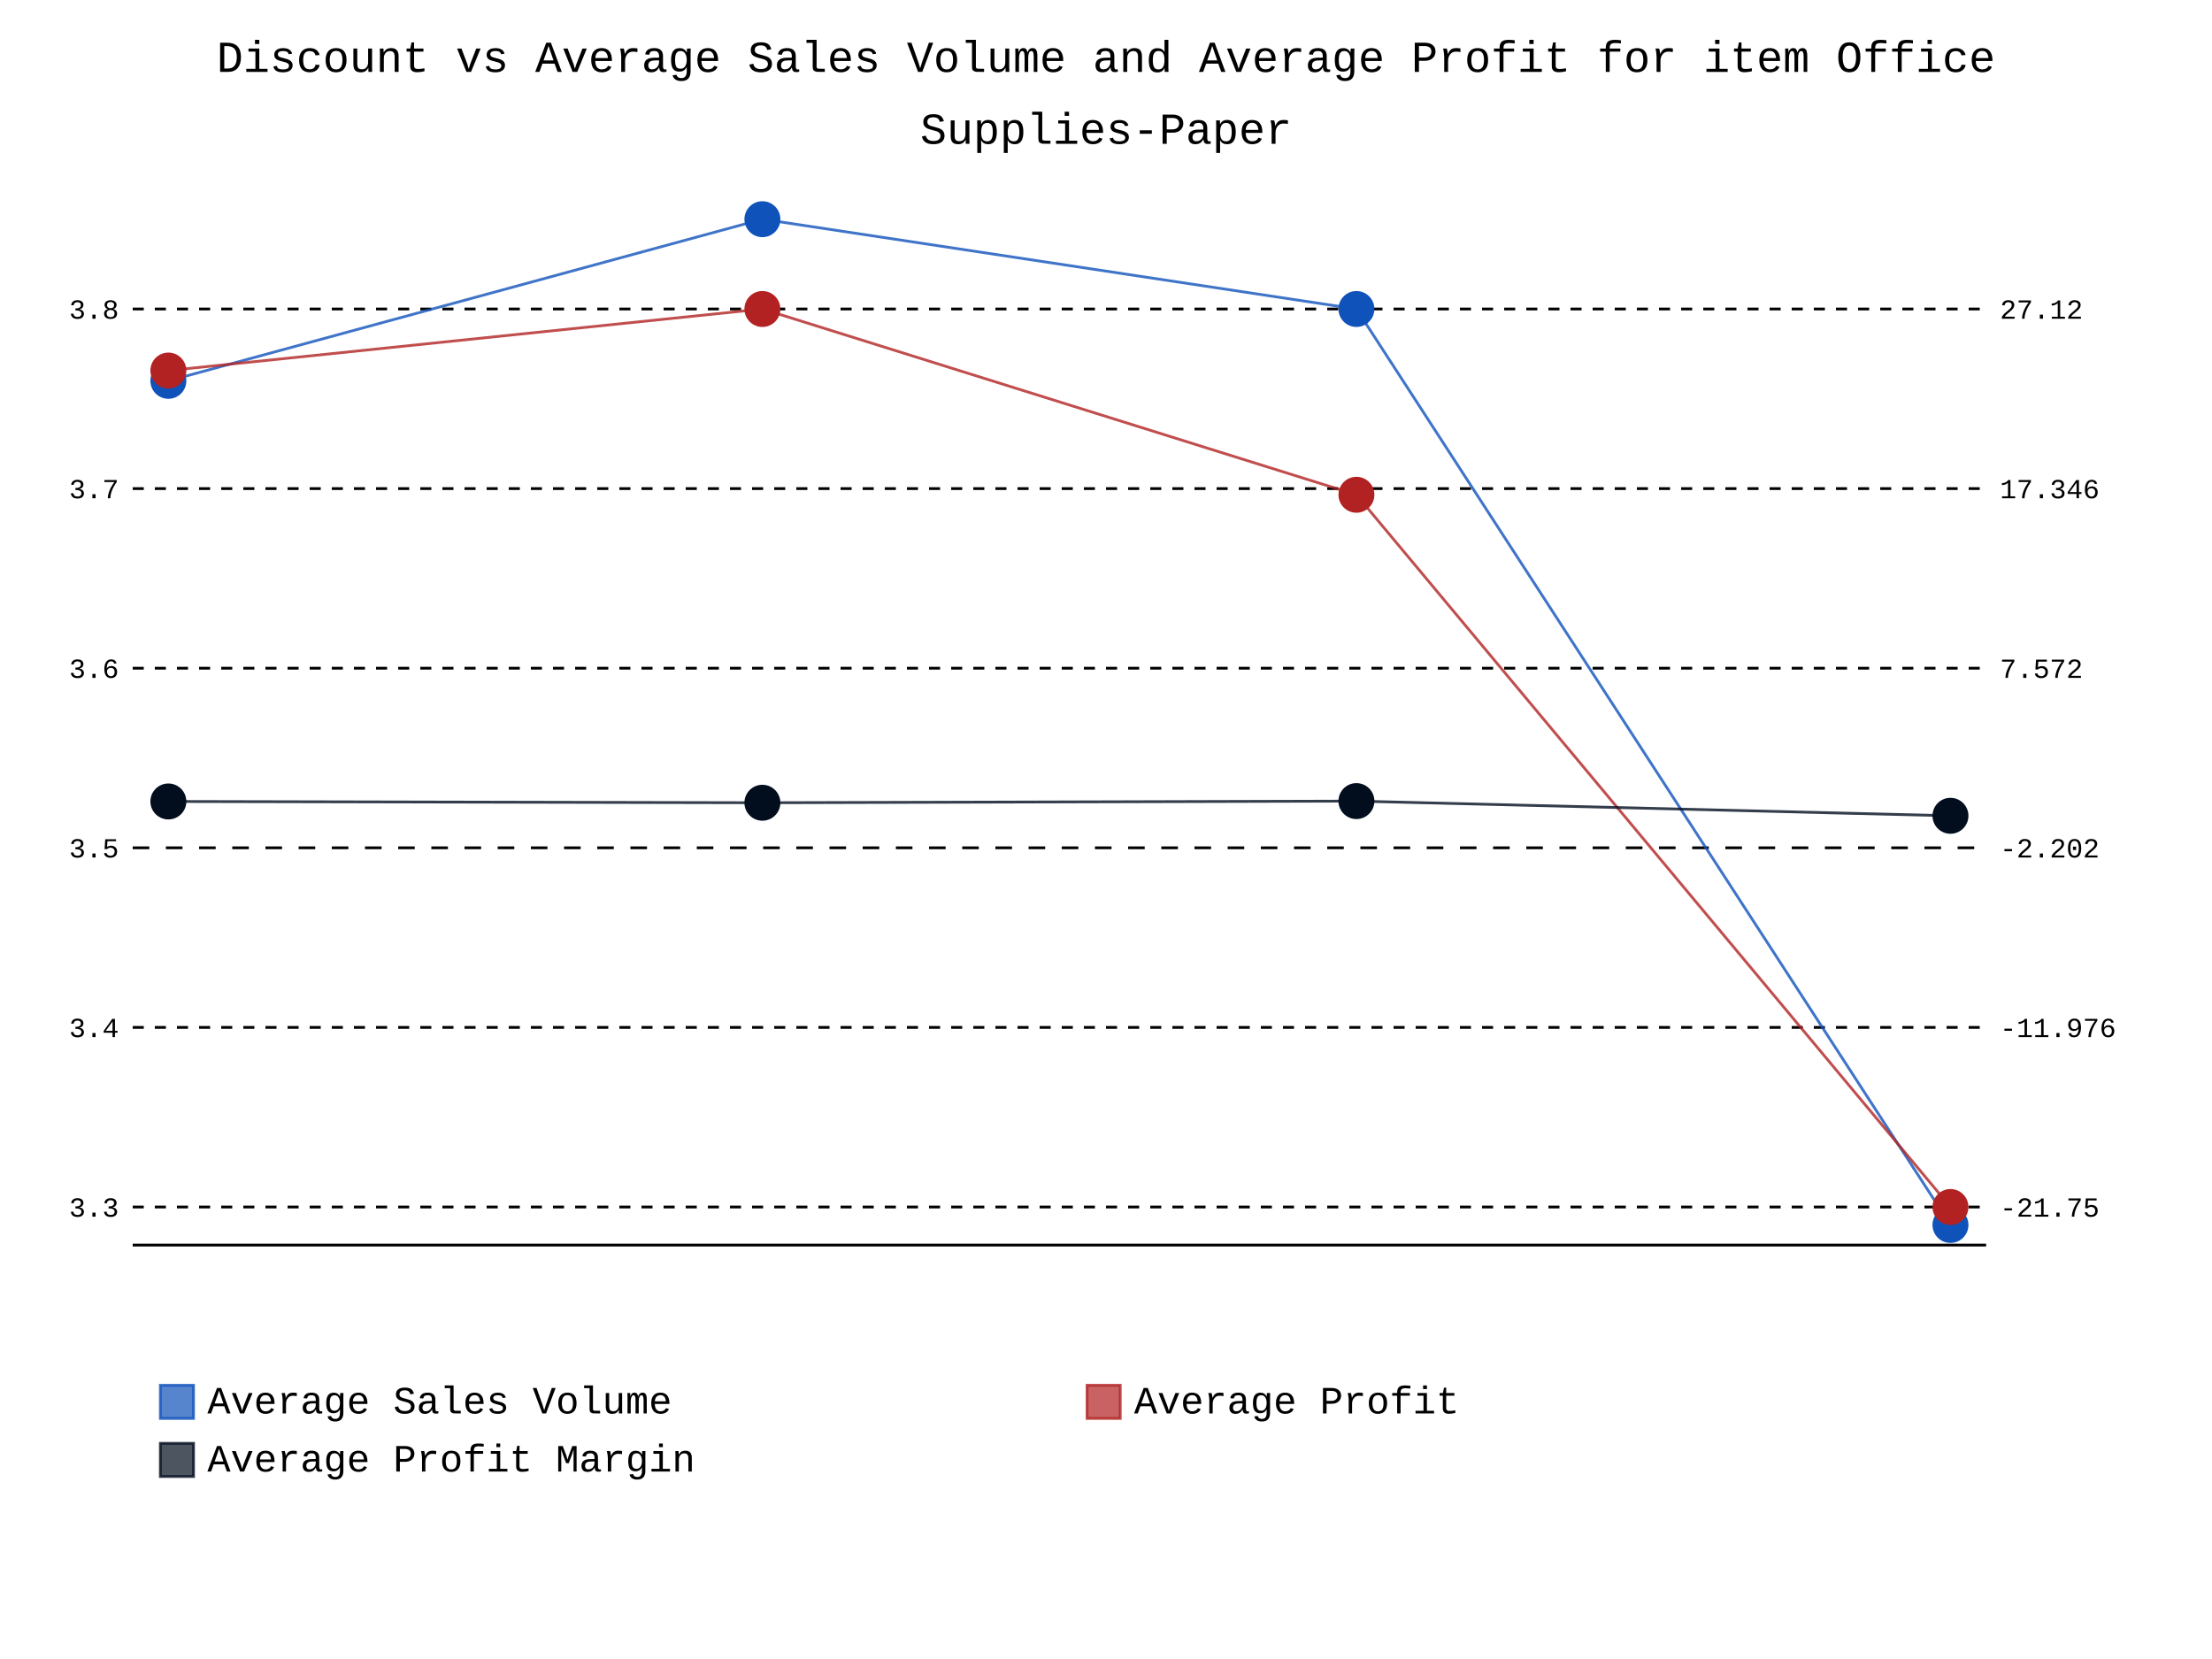
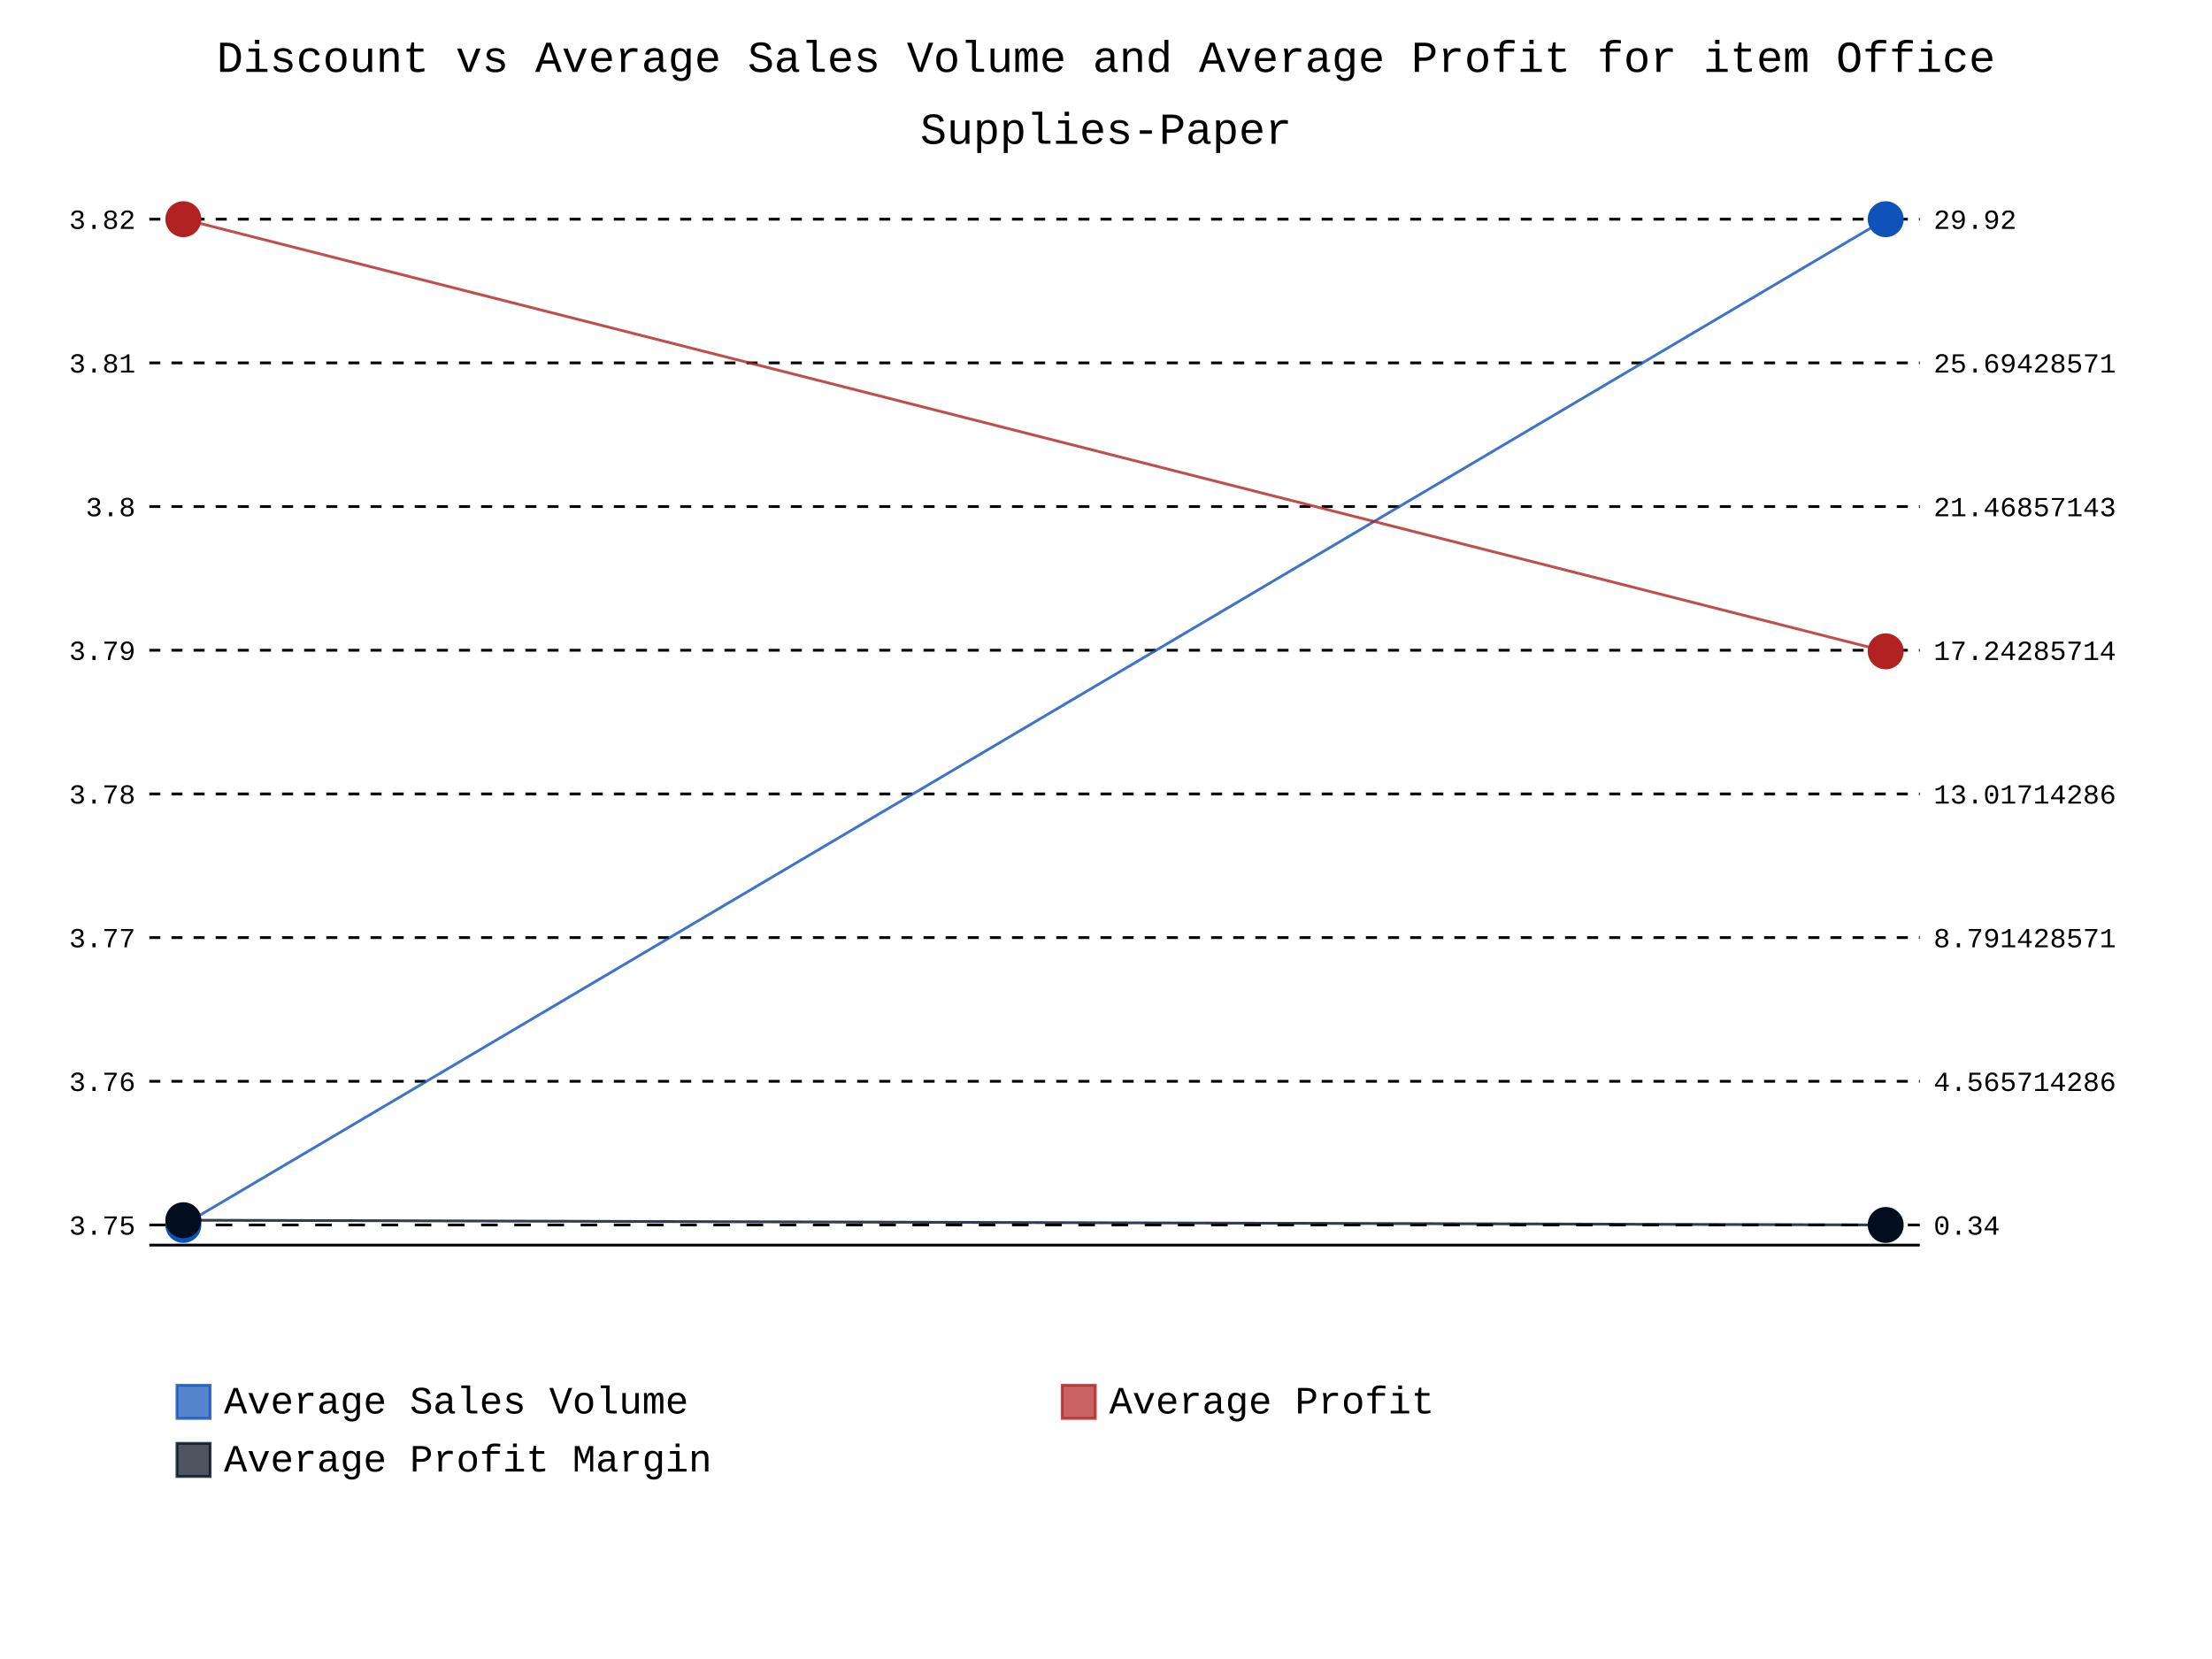
- <svg xmlns="http://www.w3.org/2000/svg" id="chart-cd730882-b32f-49a2-a353-49e2d9043542" class="pygal-chart" viewBox="0 0 800 600">
+ <svg xmlns="http://www.w3.org/2000/svg" id="chart-41709d6e-53fe-4a73-a043-fdfcf8794add" class="pygal-chart" viewBox="0 0 800 600">
  <defs>
-     <style type="text/css">#chart-cd730882-b32f-49a2-a353-49e2d9043542{-webkit-user-select:none;-webkit-font-smoothing:antialiased;font-family:Consolas,"Liberation Mono",Menlo,Courier,monospace}#chart-cd730882-b32f-49a2-a353-49e2d9043542 .title{font-family:Consolas,"Liberation Mono",Menlo,Courier,monospace;font-size:16px}#chart-cd730882-b32f-49a2-a353-49e2d9043542 .legends .legend text{font-family:Consolas,"Liberation Mono",Menlo,Courier,monospace;font-size:14px}#chart-cd730882-b32f-49a2-a353-49e2d9043542 .axis text{font-family:Consolas,"Liberation Mono",Menlo,Courier,monospace;font-size:10px}#chart-cd730882-b32f-49a2-a353-49e2d9043542 .axis text.major{font-family:Consolas,"Liberation Mono",Menlo,Courier,monospace;font-size:10px}#chart-cd730882-b32f-49a2-a353-49e2d9043542 .text-overlay text.value{font-family:Consolas,"Liberation Mono",Menlo,Courier,monospace;font-size:16px}#chart-cd730882-b32f-49a2-a353-49e2d9043542 .text-overlay text.label{font-family:Consolas,"Liberation Mono",Menlo,Courier,monospace;font-size:10px}#chart-cd730882-b32f-49a2-a353-49e2d9043542 .tooltip{font-family:Consolas,"Liberation Mono",Menlo,Courier,monospace;font-size:14px}#chart-cd730882-b32f-49a2-a353-49e2d9043542 text.no_data{font-family:Consolas,"Liberation Mono",Menlo,Courier,monospace;font-size:64px}
- #chart-cd730882-b32f-49a2-a353-49e2d9043542{background-color:white}#chart-cd730882-b32f-49a2-a353-49e2d9043542 path,#chart-cd730882-b32f-49a2-a353-49e2d9043542 line,#chart-cd730882-b32f-49a2-a353-49e2d9043542 rect,#chart-cd730882-b32f-49a2-a353-49e2d9043542 circle{-webkit-transition:150ms;-moz-transition:150ms;transition:150ms}#chart-cd730882-b32f-49a2-a353-49e2d9043542 .graph &gt; .background{fill:white}#chart-cd730882-b32f-49a2-a353-49e2d9043542 .plot &gt; .background{fill:white}#chart-cd730882-b32f-49a2-a353-49e2d9043542 .graph{fill:black}#chart-cd730882-b32f-49a2-a353-49e2d9043542 text.no_data{fill:black}#chart-cd730882-b32f-49a2-a353-49e2d9043542 .title{fill:black}#chart-cd730882-b32f-49a2-a353-49e2d9043542 .legends .legend text{fill:black}#chart-cd730882-b32f-49a2-a353-49e2d9043542 .legends .legend:hover text{fill:black}#chart-cd730882-b32f-49a2-a353-49e2d9043542 .axis .line{stroke:black}#chart-cd730882-b32f-49a2-a353-49e2d9043542 .axis .guide.line{stroke:#630C0D}#chart-cd730882-b32f-49a2-a353-49e2d9043542 .axis .major.line{stroke:black}#chart-cd730882-b32f-49a2-a353-49e2d9043542 .axis text.major{fill:black}#chart-cd730882-b32f-49a2-a353-49e2d9043542 .axis.y .guides:hover .guide.line,#chart-cd730882-b32f-49a2-a353-49e2d9043542 .line-graph .axis.x .guides:hover .guide.line,#chart-cd730882-b32f-49a2-a353-49e2d9043542 .stackedline-graph .axis.x .guides:hover .guide.line,#chart-cd730882-b32f-49a2-a353-49e2d9043542 .xy-graph .axis.x .guides:hover .guide.line{stroke:black}#chart-cd730882-b32f-49a2-a353-49e2d9043542 .axis .guides:hover text{fill:black}#chart-cd730882-b32f-49a2-a353-49e2d9043542 .reactive{fill-opacity:.7;stroke-opacity:.8;stroke-width:1}#chart-cd730882-b32f-49a2-a353-49e2d9043542 .ci{stroke:black}#chart-cd730882-b32f-49a2-a353-49e2d9043542 .reactive.active,#chart-cd730882-b32f-49a2-a353-49e2d9043542 .active .reactive{fill-opacity:.8;stroke-opacity:.9;stroke-width:4}#chart-cd730882-b32f-49a2-a353-49e2d9043542 .ci .reactive.active{stroke-width:1.5}#chart-cd730882-b32f-49a2-a353-49e2d9043542 .series text{fill:black}#chart-cd730882-b32f-49a2-a353-49e2d9043542 .tooltip rect{fill:white;stroke:black;-webkit-transition:opacity 150ms;-moz-transition:opacity 150ms;transition:opacity 150ms}#chart-cd730882-b32f-49a2-a353-49e2d9043542 .tooltip .label{fill:black}#chart-cd730882-b32f-49a2-a353-49e2d9043542 .tooltip .label{fill:black}#chart-cd730882-b32f-49a2-a353-49e2d9043542 .tooltip .legend{font-size:.8em;fill:#630C0D}#chart-cd730882-b32f-49a2-a353-49e2d9043542 .tooltip .x_label{font-size:.6em;fill:black}#chart-cd730882-b32f-49a2-a353-49e2d9043542 .tooltip .xlink{font-size:.5em;text-decoration:underline}#chart-cd730882-b32f-49a2-a353-49e2d9043542 .tooltip .value{font-size:1.5em}#chart-cd730882-b32f-49a2-a353-49e2d9043542 .bound{font-size:.5em}#chart-cd730882-b32f-49a2-a353-49e2d9043542 .max-value{font-size:.75em;fill:#630C0D}#chart-cd730882-b32f-49a2-a353-49e2d9043542 .map-element{fill:white;stroke:#630C0D !important}#chart-cd730882-b32f-49a2-a353-49e2d9043542 .map-element .reactive{fill-opacity:inherit;stroke-opacity:inherit}#chart-cd730882-b32f-49a2-a353-49e2d9043542 .color-0,#chart-cd730882-b32f-49a2-a353-49e2d9043542 .color-0 a:visited{stroke:#0f52ba;fill:#0f52ba}#chart-cd730882-b32f-49a2-a353-49e2d9043542 .color-1,#chart-cd730882-b32f-49a2-a353-49e2d9043542 .color-1 a:visited{stroke:#b22222;fill:#b22222}#chart-cd730882-b32f-49a2-a353-49e2d9043542 .color-2,#chart-cd730882-b32f-49a2-a353-49e2d9043542 .color-2 a:visited{stroke:#020d1e;fill:#020d1e}#chart-cd730882-b32f-49a2-a353-49e2d9043542 .text-overlay .color-0 text{fill:black}#chart-cd730882-b32f-49a2-a353-49e2d9043542 .text-overlay .color-1 text{fill:black}#chart-cd730882-b32f-49a2-a353-49e2d9043542 .text-overlay .color-2 text{fill:white}
- #chart-cd730882-b32f-49a2-a353-49e2d9043542 text.no_data{text-anchor:middle}#chart-cd730882-b32f-49a2-a353-49e2d9043542 .guide.line{fill:none}#chart-cd730882-b32f-49a2-a353-49e2d9043542 .centered{text-anchor:middle}#chart-cd730882-b32f-49a2-a353-49e2d9043542 .title{text-anchor:middle}#chart-cd730882-b32f-49a2-a353-49e2d9043542 .legends .legend text{fill-opacity:1}#chart-cd730882-b32f-49a2-a353-49e2d9043542 .axis.x text{text-anchor:middle}#chart-cd730882-b32f-49a2-a353-49e2d9043542 .axis.x:not(.web) text[transform]{text-anchor:start}#chart-cd730882-b32f-49a2-a353-49e2d9043542 .axis.x:not(.web) text[transform].backwards{text-anchor:end}#chart-cd730882-b32f-49a2-a353-49e2d9043542 .axis.y text{text-anchor:end}#chart-cd730882-b32f-49a2-a353-49e2d9043542 .axis.y text[transform].backwards{text-anchor:start}#chart-cd730882-b32f-49a2-a353-49e2d9043542 .axis.y2 text{text-anchor:start}#chart-cd730882-b32f-49a2-a353-49e2d9043542 .axis.y2 text[transform].backwards{text-anchor:end}#chart-cd730882-b32f-49a2-a353-49e2d9043542 .axis .guide.line{stroke-dasharray:4,4;stroke:black}#chart-cd730882-b32f-49a2-a353-49e2d9043542 .axis .major.guide.line{stroke-dasharray:6,6;stroke:black}#chart-cd730882-b32f-49a2-a353-49e2d9043542 .horizontal .axis.y .guide.line,#chart-cd730882-b32f-49a2-a353-49e2d9043542 .horizontal .axis.y2 .guide.line,#chart-cd730882-b32f-49a2-a353-49e2d9043542 .vertical .axis.x .guide.line{opacity:0}#chart-cd730882-b32f-49a2-a353-49e2d9043542 .horizontal .axis.always_show .guide.line,#chart-cd730882-b32f-49a2-a353-49e2d9043542 .vertical .axis.always_show .guide.line{opacity:1 !important}#chart-cd730882-b32f-49a2-a353-49e2d9043542 .axis.y .guides:hover .guide.line,#chart-cd730882-b32f-49a2-a353-49e2d9043542 .axis.y2 .guides:hover .guide.line,#chart-cd730882-b32f-49a2-a353-49e2d9043542 .axis.x .guides:hover .guide.line{opacity:1}#chart-cd730882-b32f-49a2-a353-49e2d9043542 .axis .guides:hover text{opacity:1}#chart-cd730882-b32f-49a2-a353-49e2d9043542 .nofill{fill:none}#chart-cd730882-b32f-49a2-a353-49e2d9043542 .subtle-fill{fill-opacity:.2}#chart-cd730882-b32f-49a2-a353-49e2d9043542 .dot{stroke-width:1px;fill-opacity:1;stroke-opacity:1}#chart-cd730882-b32f-49a2-a353-49e2d9043542 .dot.active{stroke-width:5px}#chart-cd730882-b32f-49a2-a353-49e2d9043542 .dot.negative{fill:transparent}#chart-cd730882-b32f-49a2-a353-49e2d9043542 text,#chart-cd730882-b32f-49a2-a353-49e2d9043542 tspan{stroke:none !important}#chart-cd730882-b32f-49a2-a353-49e2d9043542 .series text.active{opacity:1}#chart-cd730882-b32f-49a2-a353-49e2d9043542 .tooltip rect{fill-opacity:.95;stroke-width:.5}#chart-cd730882-b32f-49a2-a353-49e2d9043542 .tooltip text{fill-opacity:1}#chart-cd730882-b32f-49a2-a353-49e2d9043542 .showable{visibility:hidden}#chart-cd730882-b32f-49a2-a353-49e2d9043542 .showable.shown{visibility:visible}#chart-cd730882-b32f-49a2-a353-49e2d9043542 .gauge-background{fill:rgba(229,229,229,1);stroke:none}#chart-cd730882-b32f-49a2-a353-49e2d9043542 .bg-lines{stroke:white;stroke-width:2px}</style>
+     <style type="text/css">#chart-41709d6e-53fe-4a73-a043-fdfcf8794add{-webkit-user-select:none;-webkit-font-smoothing:antialiased;font-family:Consolas,"Liberation Mono",Menlo,Courier,monospace}#chart-41709d6e-53fe-4a73-a043-fdfcf8794add .title{font-family:Consolas,"Liberation Mono",Menlo,Courier,monospace;font-size:16px}#chart-41709d6e-53fe-4a73-a043-fdfcf8794add .legends .legend text{font-family:Consolas,"Liberation Mono",Menlo,Courier,monospace;font-size:14px}#chart-41709d6e-53fe-4a73-a043-fdfcf8794add .axis text{font-family:Consolas,"Liberation Mono",Menlo,Courier,monospace;font-size:10px}#chart-41709d6e-53fe-4a73-a043-fdfcf8794add .axis text.major{font-family:Consolas,"Liberation Mono",Menlo,Courier,monospace;font-size:10px}#chart-41709d6e-53fe-4a73-a043-fdfcf8794add .text-overlay text.value{font-family:Consolas,"Liberation Mono",Menlo,Courier,monospace;font-size:16px}#chart-41709d6e-53fe-4a73-a043-fdfcf8794add .text-overlay text.label{font-family:Consolas,"Liberation Mono",Menlo,Courier,monospace;font-size:10px}#chart-41709d6e-53fe-4a73-a043-fdfcf8794add .tooltip{font-family:Consolas,"Liberation Mono",Menlo,Courier,monospace;font-size:14px}#chart-41709d6e-53fe-4a73-a043-fdfcf8794add text.no_data{font-family:Consolas,"Liberation Mono",Menlo,Courier,monospace;font-size:64px}
+ #chart-41709d6e-53fe-4a73-a043-fdfcf8794add{background-color:white}#chart-41709d6e-53fe-4a73-a043-fdfcf8794add path,#chart-41709d6e-53fe-4a73-a043-fdfcf8794add line,#chart-41709d6e-53fe-4a73-a043-fdfcf8794add rect,#chart-41709d6e-53fe-4a73-a043-fdfcf8794add circle{-webkit-transition:150ms;-moz-transition:150ms;transition:150ms}#chart-41709d6e-53fe-4a73-a043-fdfcf8794add .graph &gt; .background{fill:white}#chart-41709d6e-53fe-4a73-a043-fdfcf8794add .plot &gt; .background{fill:white}#chart-41709d6e-53fe-4a73-a043-fdfcf8794add .graph{fill:black}#chart-41709d6e-53fe-4a73-a043-fdfcf8794add text.no_data{fill:black}#chart-41709d6e-53fe-4a73-a043-fdfcf8794add .title{fill:black}#chart-41709d6e-53fe-4a73-a043-fdfcf8794add .legends .legend text{fill:black}#chart-41709d6e-53fe-4a73-a043-fdfcf8794add .legends .legend:hover text{fill:black}#chart-41709d6e-53fe-4a73-a043-fdfcf8794add .axis .line{stroke:black}#chart-41709d6e-53fe-4a73-a043-fdfcf8794add .axis .guide.line{stroke:#630C0D}#chart-41709d6e-53fe-4a73-a043-fdfcf8794add .axis .major.line{stroke:black}#chart-41709d6e-53fe-4a73-a043-fdfcf8794add .axis text.major{fill:black}#chart-41709d6e-53fe-4a73-a043-fdfcf8794add .axis.y .guides:hover .guide.line,#chart-41709d6e-53fe-4a73-a043-fdfcf8794add .line-graph .axis.x .guides:hover .guide.line,#chart-41709d6e-53fe-4a73-a043-fdfcf8794add .stackedline-graph .axis.x .guides:hover .guide.line,#chart-41709d6e-53fe-4a73-a043-fdfcf8794add .xy-graph .axis.x .guides:hover .guide.line{stroke:black}#chart-41709d6e-53fe-4a73-a043-fdfcf8794add .axis .guides:hover text{fill:black}#chart-41709d6e-53fe-4a73-a043-fdfcf8794add .reactive{fill-opacity:.7;stroke-opacity:.8;stroke-width:1}#chart-41709d6e-53fe-4a73-a043-fdfcf8794add .ci{stroke:black}#chart-41709d6e-53fe-4a73-a043-fdfcf8794add .reactive.active,#chart-41709d6e-53fe-4a73-a043-fdfcf8794add .active .reactive{fill-opacity:.8;stroke-opacity:.9;stroke-width:4}#chart-41709d6e-53fe-4a73-a043-fdfcf8794add .ci .reactive.active{stroke-width:1.5}#chart-41709d6e-53fe-4a73-a043-fdfcf8794add .series text{fill:black}#chart-41709d6e-53fe-4a73-a043-fdfcf8794add .tooltip rect{fill:white;stroke:black;-webkit-transition:opacity 150ms;-moz-transition:opacity 150ms;transition:opacity 150ms}#chart-41709d6e-53fe-4a73-a043-fdfcf8794add .tooltip .label{fill:black}#chart-41709d6e-53fe-4a73-a043-fdfcf8794add .tooltip .label{fill:black}#chart-41709d6e-53fe-4a73-a043-fdfcf8794add .tooltip .legend{font-size:.8em;fill:#630C0D}#chart-41709d6e-53fe-4a73-a043-fdfcf8794add .tooltip .x_label{font-size:.6em;fill:black}#chart-41709d6e-53fe-4a73-a043-fdfcf8794add .tooltip .xlink{font-size:.5em;text-decoration:underline}#chart-41709d6e-53fe-4a73-a043-fdfcf8794add .tooltip .value{font-size:1.5em}#chart-41709d6e-53fe-4a73-a043-fdfcf8794add .bound{font-size:.5em}#chart-41709d6e-53fe-4a73-a043-fdfcf8794add .max-value{font-size:.75em;fill:#630C0D}#chart-41709d6e-53fe-4a73-a043-fdfcf8794add .map-element{fill:white;stroke:#630C0D !important}#chart-41709d6e-53fe-4a73-a043-fdfcf8794add .map-element .reactive{fill-opacity:inherit;stroke-opacity:inherit}#chart-41709d6e-53fe-4a73-a043-fdfcf8794add .color-0,#chart-41709d6e-53fe-4a73-a043-fdfcf8794add .color-0 a:visited{stroke:#0f52ba;fill:#0f52ba}#chart-41709d6e-53fe-4a73-a043-fdfcf8794add .color-1,#chart-41709d6e-53fe-4a73-a043-fdfcf8794add .color-1 a:visited{stroke:#b22222;fill:#b22222}#chart-41709d6e-53fe-4a73-a043-fdfcf8794add .color-2,#chart-41709d6e-53fe-4a73-a043-fdfcf8794add .color-2 a:visited{stroke:#020d1e;fill:#020d1e}#chart-41709d6e-53fe-4a73-a043-fdfcf8794add .text-overlay .color-0 text{fill:black}#chart-41709d6e-53fe-4a73-a043-fdfcf8794add .text-overlay .color-1 text{fill:black}#chart-41709d6e-53fe-4a73-a043-fdfcf8794add .text-overlay .color-2 text{fill:white}
+ #chart-41709d6e-53fe-4a73-a043-fdfcf8794add text.no_data{text-anchor:middle}#chart-41709d6e-53fe-4a73-a043-fdfcf8794add .guide.line{fill:none}#chart-41709d6e-53fe-4a73-a043-fdfcf8794add .centered{text-anchor:middle}#chart-41709d6e-53fe-4a73-a043-fdfcf8794add .title{text-anchor:middle}#chart-41709d6e-53fe-4a73-a043-fdfcf8794add .legends .legend text{fill-opacity:1}#chart-41709d6e-53fe-4a73-a043-fdfcf8794add .axis.x text{text-anchor:middle}#chart-41709d6e-53fe-4a73-a043-fdfcf8794add .axis.x:not(.web) text[transform]{text-anchor:start}#chart-41709d6e-53fe-4a73-a043-fdfcf8794add .axis.x:not(.web) text[transform].backwards{text-anchor:end}#chart-41709d6e-53fe-4a73-a043-fdfcf8794add .axis.y text{text-anchor:end}#chart-41709d6e-53fe-4a73-a043-fdfcf8794add .axis.y text[transform].backwards{text-anchor:start}#chart-41709d6e-53fe-4a73-a043-fdfcf8794add .axis.y2 text{text-anchor:start}#chart-41709d6e-53fe-4a73-a043-fdfcf8794add .axis.y2 text[transform].backwards{text-anchor:end}#chart-41709d6e-53fe-4a73-a043-fdfcf8794add .axis .guide.line{stroke-dasharray:4,4;stroke:black}#chart-41709d6e-53fe-4a73-a043-fdfcf8794add .axis .major.guide.line{stroke-dasharray:6,6;stroke:black}#chart-41709d6e-53fe-4a73-a043-fdfcf8794add .horizontal .axis.y .guide.line,#chart-41709d6e-53fe-4a73-a043-fdfcf8794add .horizontal .axis.y2 .guide.line,#chart-41709d6e-53fe-4a73-a043-fdfcf8794add .vertical .axis.x .guide.line{opacity:0}#chart-41709d6e-53fe-4a73-a043-fdfcf8794add .horizontal .axis.always_show .guide.line,#chart-41709d6e-53fe-4a73-a043-fdfcf8794add .vertical .axis.always_show .guide.line{opacity:1 !important}#chart-41709d6e-53fe-4a73-a043-fdfcf8794add .axis.y .guides:hover .guide.line,#chart-41709d6e-53fe-4a73-a043-fdfcf8794add .axis.y2 .guides:hover .guide.line,#chart-41709d6e-53fe-4a73-a043-fdfcf8794add .axis.x .guides:hover .guide.line{opacity:1}#chart-41709d6e-53fe-4a73-a043-fdfcf8794add .axis .guides:hover text{opacity:1}#chart-41709d6e-53fe-4a73-a043-fdfcf8794add .nofill{fill:none}#chart-41709d6e-53fe-4a73-a043-fdfcf8794add .subtle-fill{fill-opacity:.2}#chart-41709d6e-53fe-4a73-a043-fdfcf8794add .dot{stroke-width:1px;fill-opacity:1;stroke-opacity:1}#chart-41709d6e-53fe-4a73-a043-fdfcf8794add .dot.active{stroke-width:5px}#chart-41709d6e-53fe-4a73-a043-fdfcf8794add .dot.negative{fill:transparent}#chart-41709d6e-53fe-4a73-a043-fdfcf8794add text,#chart-41709d6e-53fe-4a73-a043-fdfcf8794add tspan{stroke:none !important}#chart-41709d6e-53fe-4a73-a043-fdfcf8794add .series text.active{opacity:1}#chart-41709d6e-53fe-4a73-a043-fdfcf8794add .tooltip rect{fill-opacity:.95;stroke-width:.5}#chart-41709d6e-53fe-4a73-a043-fdfcf8794add .tooltip text{fill-opacity:1}#chart-41709d6e-53fe-4a73-a043-fdfcf8794add .showable{visibility:hidden}#chart-41709d6e-53fe-4a73-a043-fdfcf8794add .showable.shown{visibility:visible}#chart-41709d6e-53fe-4a73-a043-fdfcf8794add .gauge-background{fill:rgba(229,229,229,1);stroke:none}#chart-41709d6e-53fe-4a73-a043-fdfcf8794add .bg-lines{stroke:white;stroke-width:2px}</style>
  </defs>
  <g class="graph line-graph vertical">
    <rect x="0" y="0" width="800" height="600" class="background" />
-     <g transform="translate(48, 72)" class="plot">
-       <rect x="0" y="0" width="670.302" height="378.302" class="background" />
+     <g transform="translate(54, 72)" class="plot">
+       <rect x="0" y="0" width="640.302" height="378.302" class="background" />
      <g class="axis y always_show">
-         <path d="M0 378.302 h670.302" class="line" />
+         <path d="M0 378.302 h640.302" class="line" />
        <g class="guides">
-           <path d="M0 364.531 h670.302" class="guide line" />
-           <text x="-5" y="368.031" class="">3.3</text>
+           <path d="M0 371.026 h640.302" class="major guide line" />
+           <text x="-5" y="374.526" class="major">3.75</text>
        </g>
        <g class="guides">
-           <path d="M0 299.575 h670.302" class="guide line" />
-           <text x="-5" y="303.075" class="">3.4</text>
+           <path d="M0 319.062 h640.302" class="guide line" />
+           <text x="-5" y="322.562" class="">3.76</text>
        </g>
        <g class="guides">
-           <path d="M0 234.62 h670.302" class="major guide line" />
-           <text x="-5" y="238.12" class="major">3.5</text>
+           <path d="M0 267.097 h640.302" class="guide line" />
+           <text x="-5" y="270.597" class="">3.77</text>
        </g>
        <g class="guides">
-           <path d="M0 169.664 h670.302" class="guide line" />
-           <text x="-5" y="173.164" class="">3.6</text>
+           <path d="M0 215.133 h640.302" class="guide line" />
+           <text x="-5" y="218.633" class="">3.78</text>
        </g>
        <g class="guides">
-           <path d="M0 104.708 h670.302" class="guide line" />
-           <text x="-5" y="108.208" class="">3.7</text>
+           <path d="M0 163.169 h640.302" class="guide line" />
+           <text x="-5" y="166.669" class="">3.79</text>
        </g>
        <g class="guides">
-           <path d="M0 39.753 h670.302" class="guide line" />
-           <text x="-5" y="43.253" class="">3.8</text>
+           <path d="M0 111.204 h640.302" class="guide line" />
+           <text x="-5" y="114.704" class="">3.8</text>
+         </g>
+         <g class="guides">
+           <path d="M0 59.24 h640.302" class="guide line" />
+           <text x="-5" y="62.74" class="">3.81</text>
+         </g>
+         <g class="guides">
+           <path d="M0 7.275 h640.302" class="guide line" />
+           <text x="-5" y="10.775" class="">3.82</text>
        </g>
      </g>
      <g class="axis y2">
        <g class="guides">
-           <text x="675.302" y="368.031" class="">-21.75</text>
+           <text x="645.302" y="374.526" class="major">0.34</text>
        </g>
        <g class="guides">
-           <text x="675.302" y="303.075" class="">-11.976</text>
+           <text x="645.302" y="322.562" class="">4.565714286</text>
        </g>
        <g class="guides">
-           <text x="675.302" y="238.12" class="major">-2.202</text>
+           <text x="645.302" y="270.597" class="">8.791428571</text>
        </g>
        <g class="guides">
-           <text x="675.302" y="173.164" class="">7.572</text>
+           <text x="645.302" y="218.633" class="">13.01714286</text>
        </g>
        <g class="guides">
-           <text x="675.302" y="108.208" class="">17.346</text>
+           <text x="645.302" y="166.669" class="">17.24285714</text>
        </g>
        <g class="guides">
-           <text x="675.302" y="43.253" class="">27.12</text>
+           <text x="645.302" y="114.704" class="">21.46857143</text>
+         </g>
+         <g class="guides">
+           <text x="645.302" y="62.74" class="">25.69428571</text>
+         </g>
+         <g class="guides">
+           <text x="645.302" y="10.775" class="">29.92</text>
        </g>
      </g>
      <g class="axis x" />
      <g class="series serie-0 color-0">
-         <path d="M12.89 65.735 L227.731 7.275 442.571 39.753 657.411 371.026" class="line reactive nofill" />
+         <path d="M12.313 371.026 L627.988 7.275" class="line reactive nofill" />
      </g>
      <g class="series serie-1 color-1">
-         <path d="M12.89 62.016 L227.731 39.753 442.571 106.941 657.411 364.531" class="line reactive nofill" />
+         <path d="M12.313 7.275 L627.988 163.573" class="line reactive nofill" />
      </g>
      <g class="series serie-2 color-2">
-         <path d="M12.89 217.859 L227.731 218.324 442.571 217.726 657.411 223.043" class="line reactive nofill" />
+         <path d="M12.313 369.305 L627.988 371.026" class="line reactive nofill" />
      </g>
    </g>
    <g class="titles">
      <text x="400.0" y="26" class="title plot_title">Discount vs Average Sales Volume and Average Profit for item Office</text>
      <text x="400.0" y="52" class="title plot_title">Supplies-Paper</text>
    </g>
-     <g transform="translate(48, 72)" class="plot overlay">
+     <g transform="translate(54, 72)" class="plot overlay">
      <g class="series serie-0 color-0">
        <g class="dots">
-           <circle cx="12.89" cy="65.735" r="6" class="dot reactive tooltip-trigger" />
+           <circle cx="12.313" cy="371.026" r="6" class="dot reactive tooltip-trigger" />
        </g>
        <g class="dots">
-           <circle cx="227.731" cy="7.275" r="6" class="dot reactive tooltip-trigger" />
-         </g>
-         <g class="dots">
-           <circle cx="442.571" cy="39.753" r="6" class="dot reactive tooltip-trigger" />
-         </g>
-         <g class="dots">
-           <circle cx="657.411" cy="371.026" r="6" class="dot reactive tooltip-trigger" />
+           <circle cx="627.988" cy="7.275" r="6" class="dot reactive tooltip-trigger" />
        </g>
      </g>
      <g class="series serie-1 color-1">
        <g class="dots">
-           <circle cx="12.89" cy="62.016" r="6" class="dot reactive tooltip-trigger" />
+           <circle cx="12.313" cy="7.275" r="6" class="dot reactive tooltip-trigger" />
        </g>
        <g class="dots">
-           <circle cx="227.731" cy="39.753" r="6" class="dot reactive tooltip-trigger" />
-         </g>
-         <g class="dots">
-           <circle cx="442.571" cy="106.941" r="6" class="dot reactive tooltip-trigger" />
-         </g>
-         <g class="dots">
-           <circle cx="657.411" cy="364.531" r="6" class="dot reactive tooltip-trigger" />
+           <circle cx="627.988" cy="163.573" r="6" class="dot reactive tooltip-trigger" />
        </g>
      </g>
      <g class="series serie-2 color-2">
        <g class="dots">
-           <circle cx="12.89" cy="217.859" r="6" class="dot reactive tooltip-trigger" />
+           <circle cx="12.313" cy="369.305" r="6" class="dot reactive tooltip-trigger" />
        </g>
        <g class="dots">
-           <circle cx="227.731" cy="218.324" r="6" class="dot reactive tooltip-trigger" />
-         </g>
-         <g class="dots">
-           <circle cx="442.571" cy="217.726" r="6" class="dot reactive tooltip-trigger" />
-         </g>
-         <g class="dots">
-           <circle cx="657.411" cy="223.043" r="6" class="dot reactive tooltip-trigger" />
+           <circle cx="627.988" cy="371.026" r="6" class="dot reactive tooltip-trigger" />
        </g>
      </g>
    </g>
-     <g transform="translate(48, 72)" class="plot text-overlay">
+     <g transform="translate(54, 72)" class="plot text-overlay">
      <g class="series serie-0 color-0" />
      <g class="series serie-1 color-1" />
      <g class="series serie-2 color-2" />
    </g>
-     <g transform="translate(48, 72)" class="plot tooltip-overlay">
+     <g transform="translate(54, 72)" class="plot tooltip-overlay">
      <g transform="translate(0 0)" style="opacity: 0" class="tooltip">
        <rect rx="0" ry="0" width="0" height="0" class="tooltip-box" />
        <g class="text" />
      </g>
    </g>
-     <g transform="translate(58, 500)" class="legends">
+     <g transform="translate(64, 500)" class="legends">
      <g id="activate-serie-0" class="legend reactive activate-serie">
        <rect x="0.0" y="1.0" width="12" height="12" class="color-0 reactive" />
        <text x="17.0" y="11.2">Average Sales Volume</text>
      </g>
      <g id="activate-serie-1" class="legend reactive activate-serie">
-         <rect x="335.151" y="1.0" width="12" height="12" class="color-1 reactive" />
-         <text x="352.151" y="11.2">Average Profit</text>
+         <rect x="320.151" y="1.0" width="12" height="12" class="color-1 reactive" />
+         <text x="337.151" y="11.2">Average Profit</text>
      </g>
      <g id="activate-serie-2" class="legend reactive activate-serie">
        <rect x="0.0" y="22.0" width="12" height="12" class="color-2 reactive" />
        <text x="17.0" y="32.2">Average Profit Margin</text>
      </g>
    </g>
  </g>
</svg>
